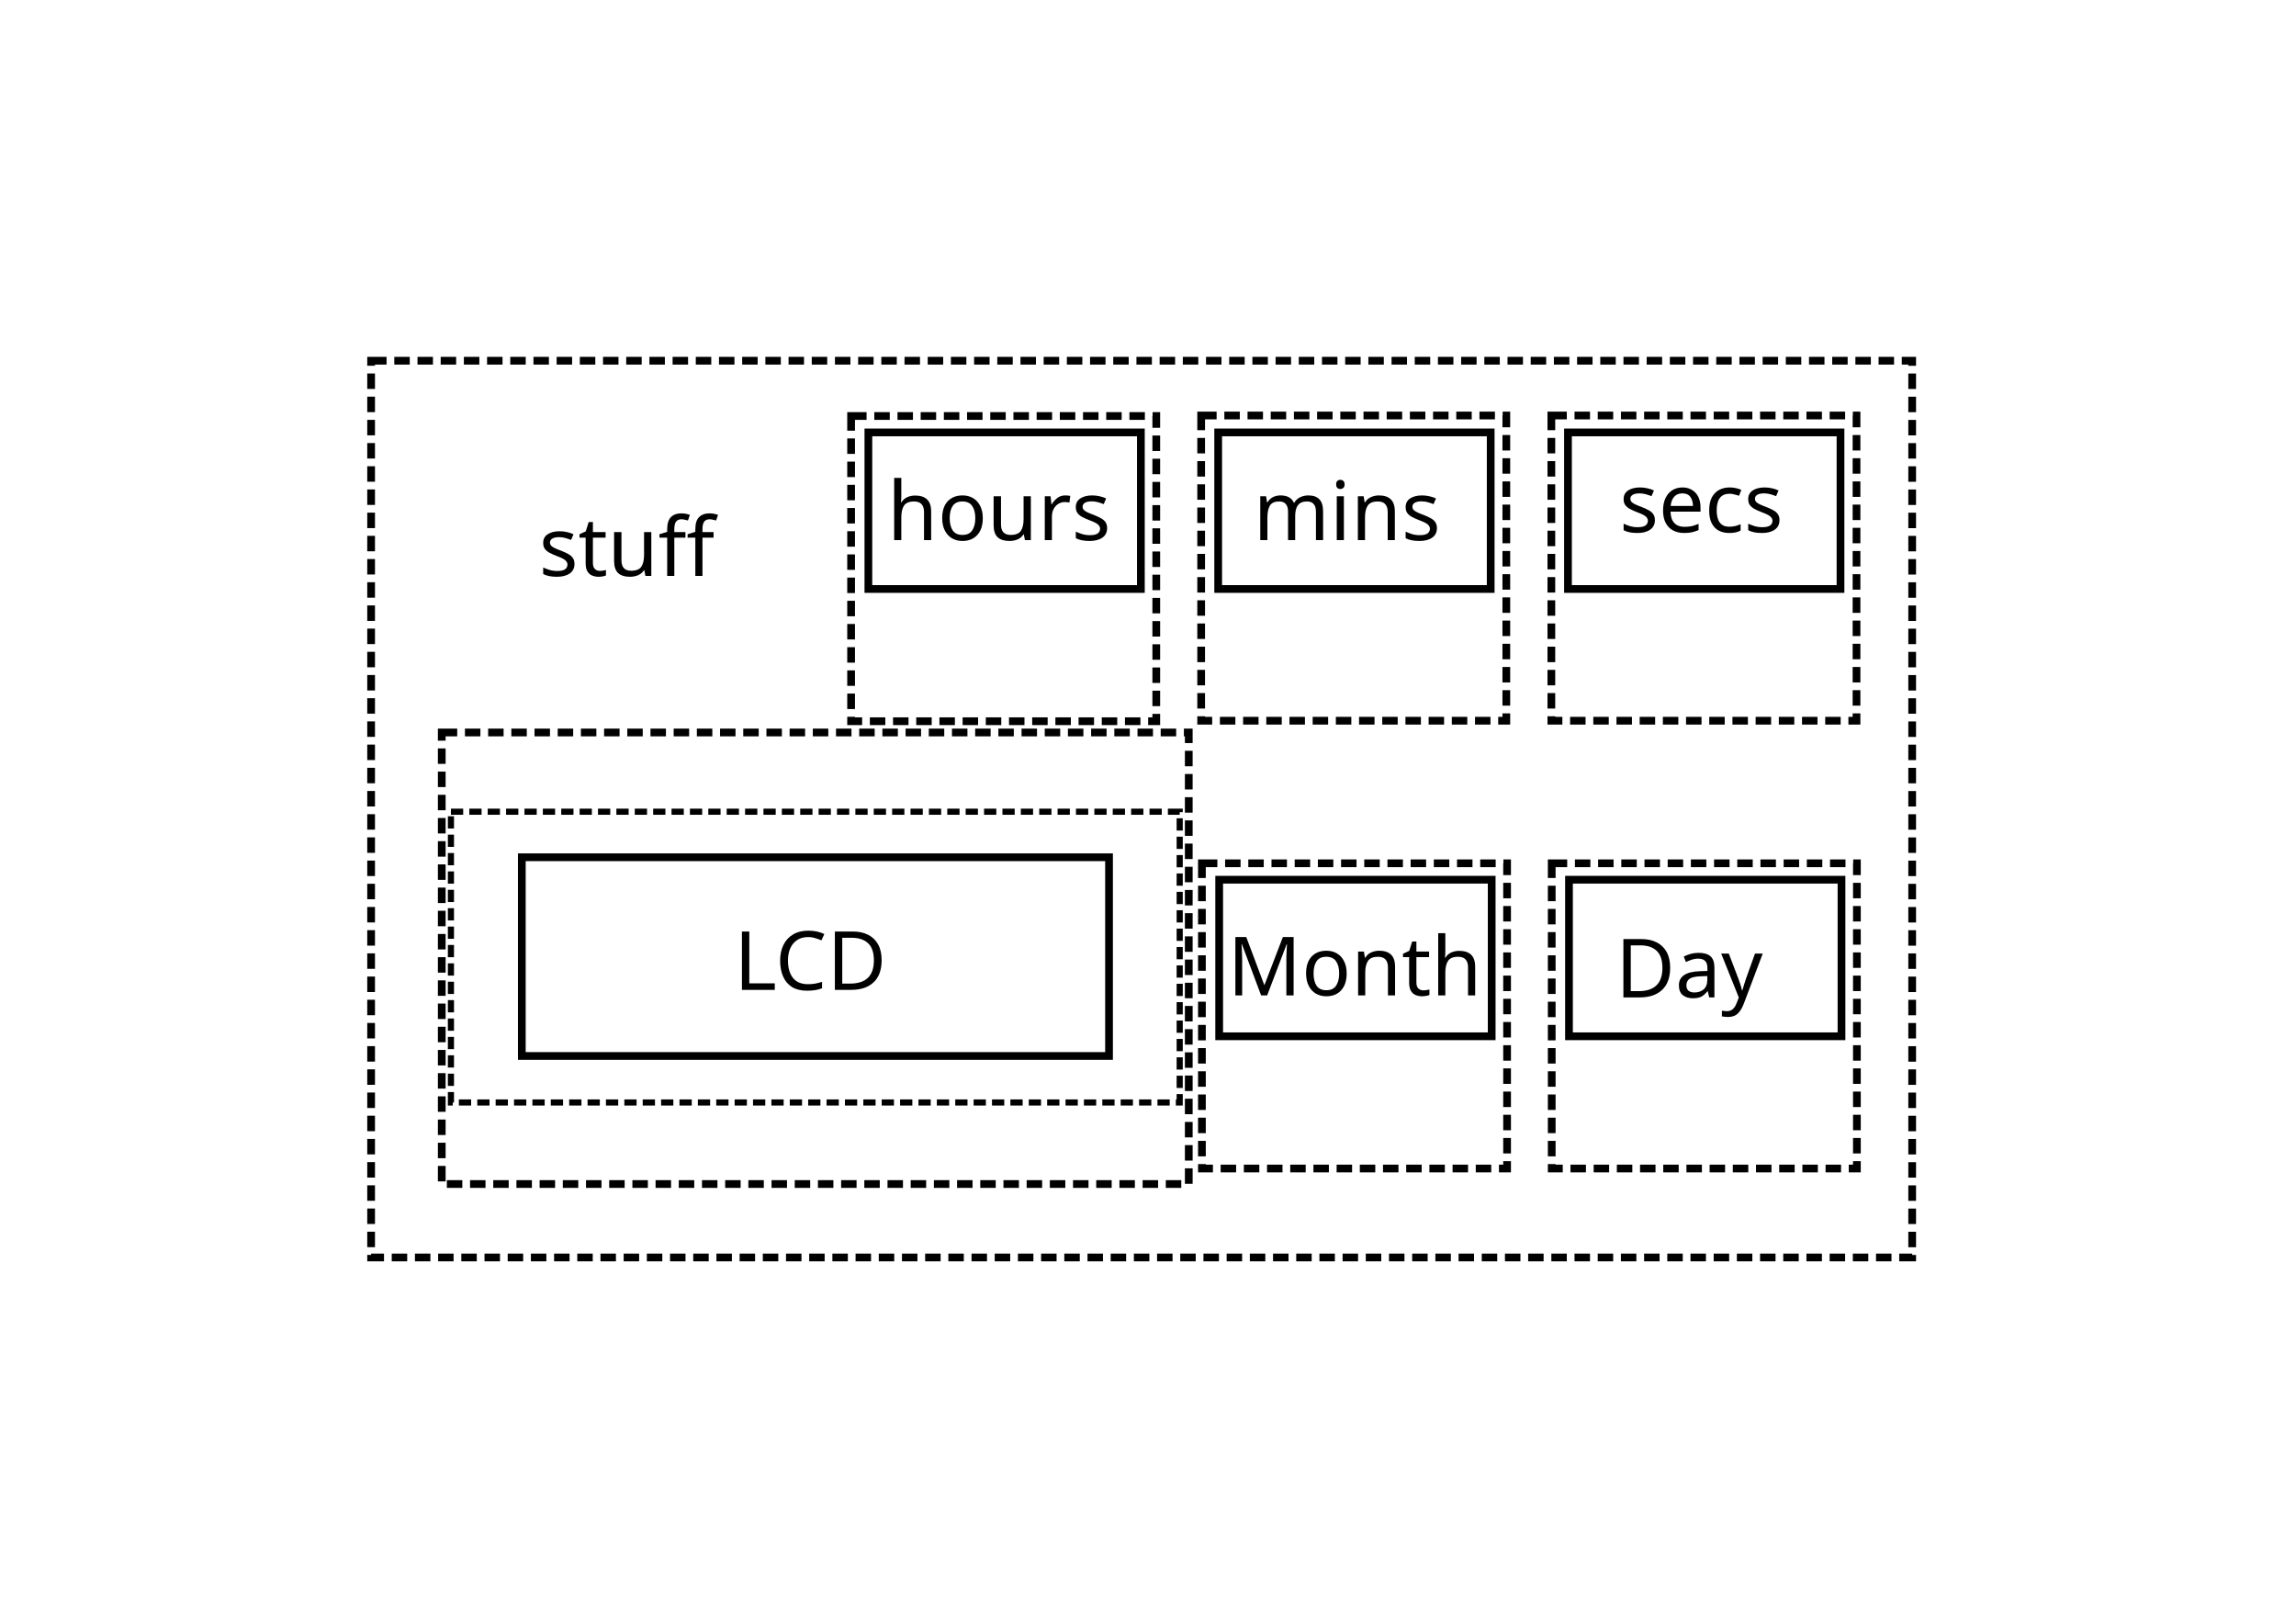
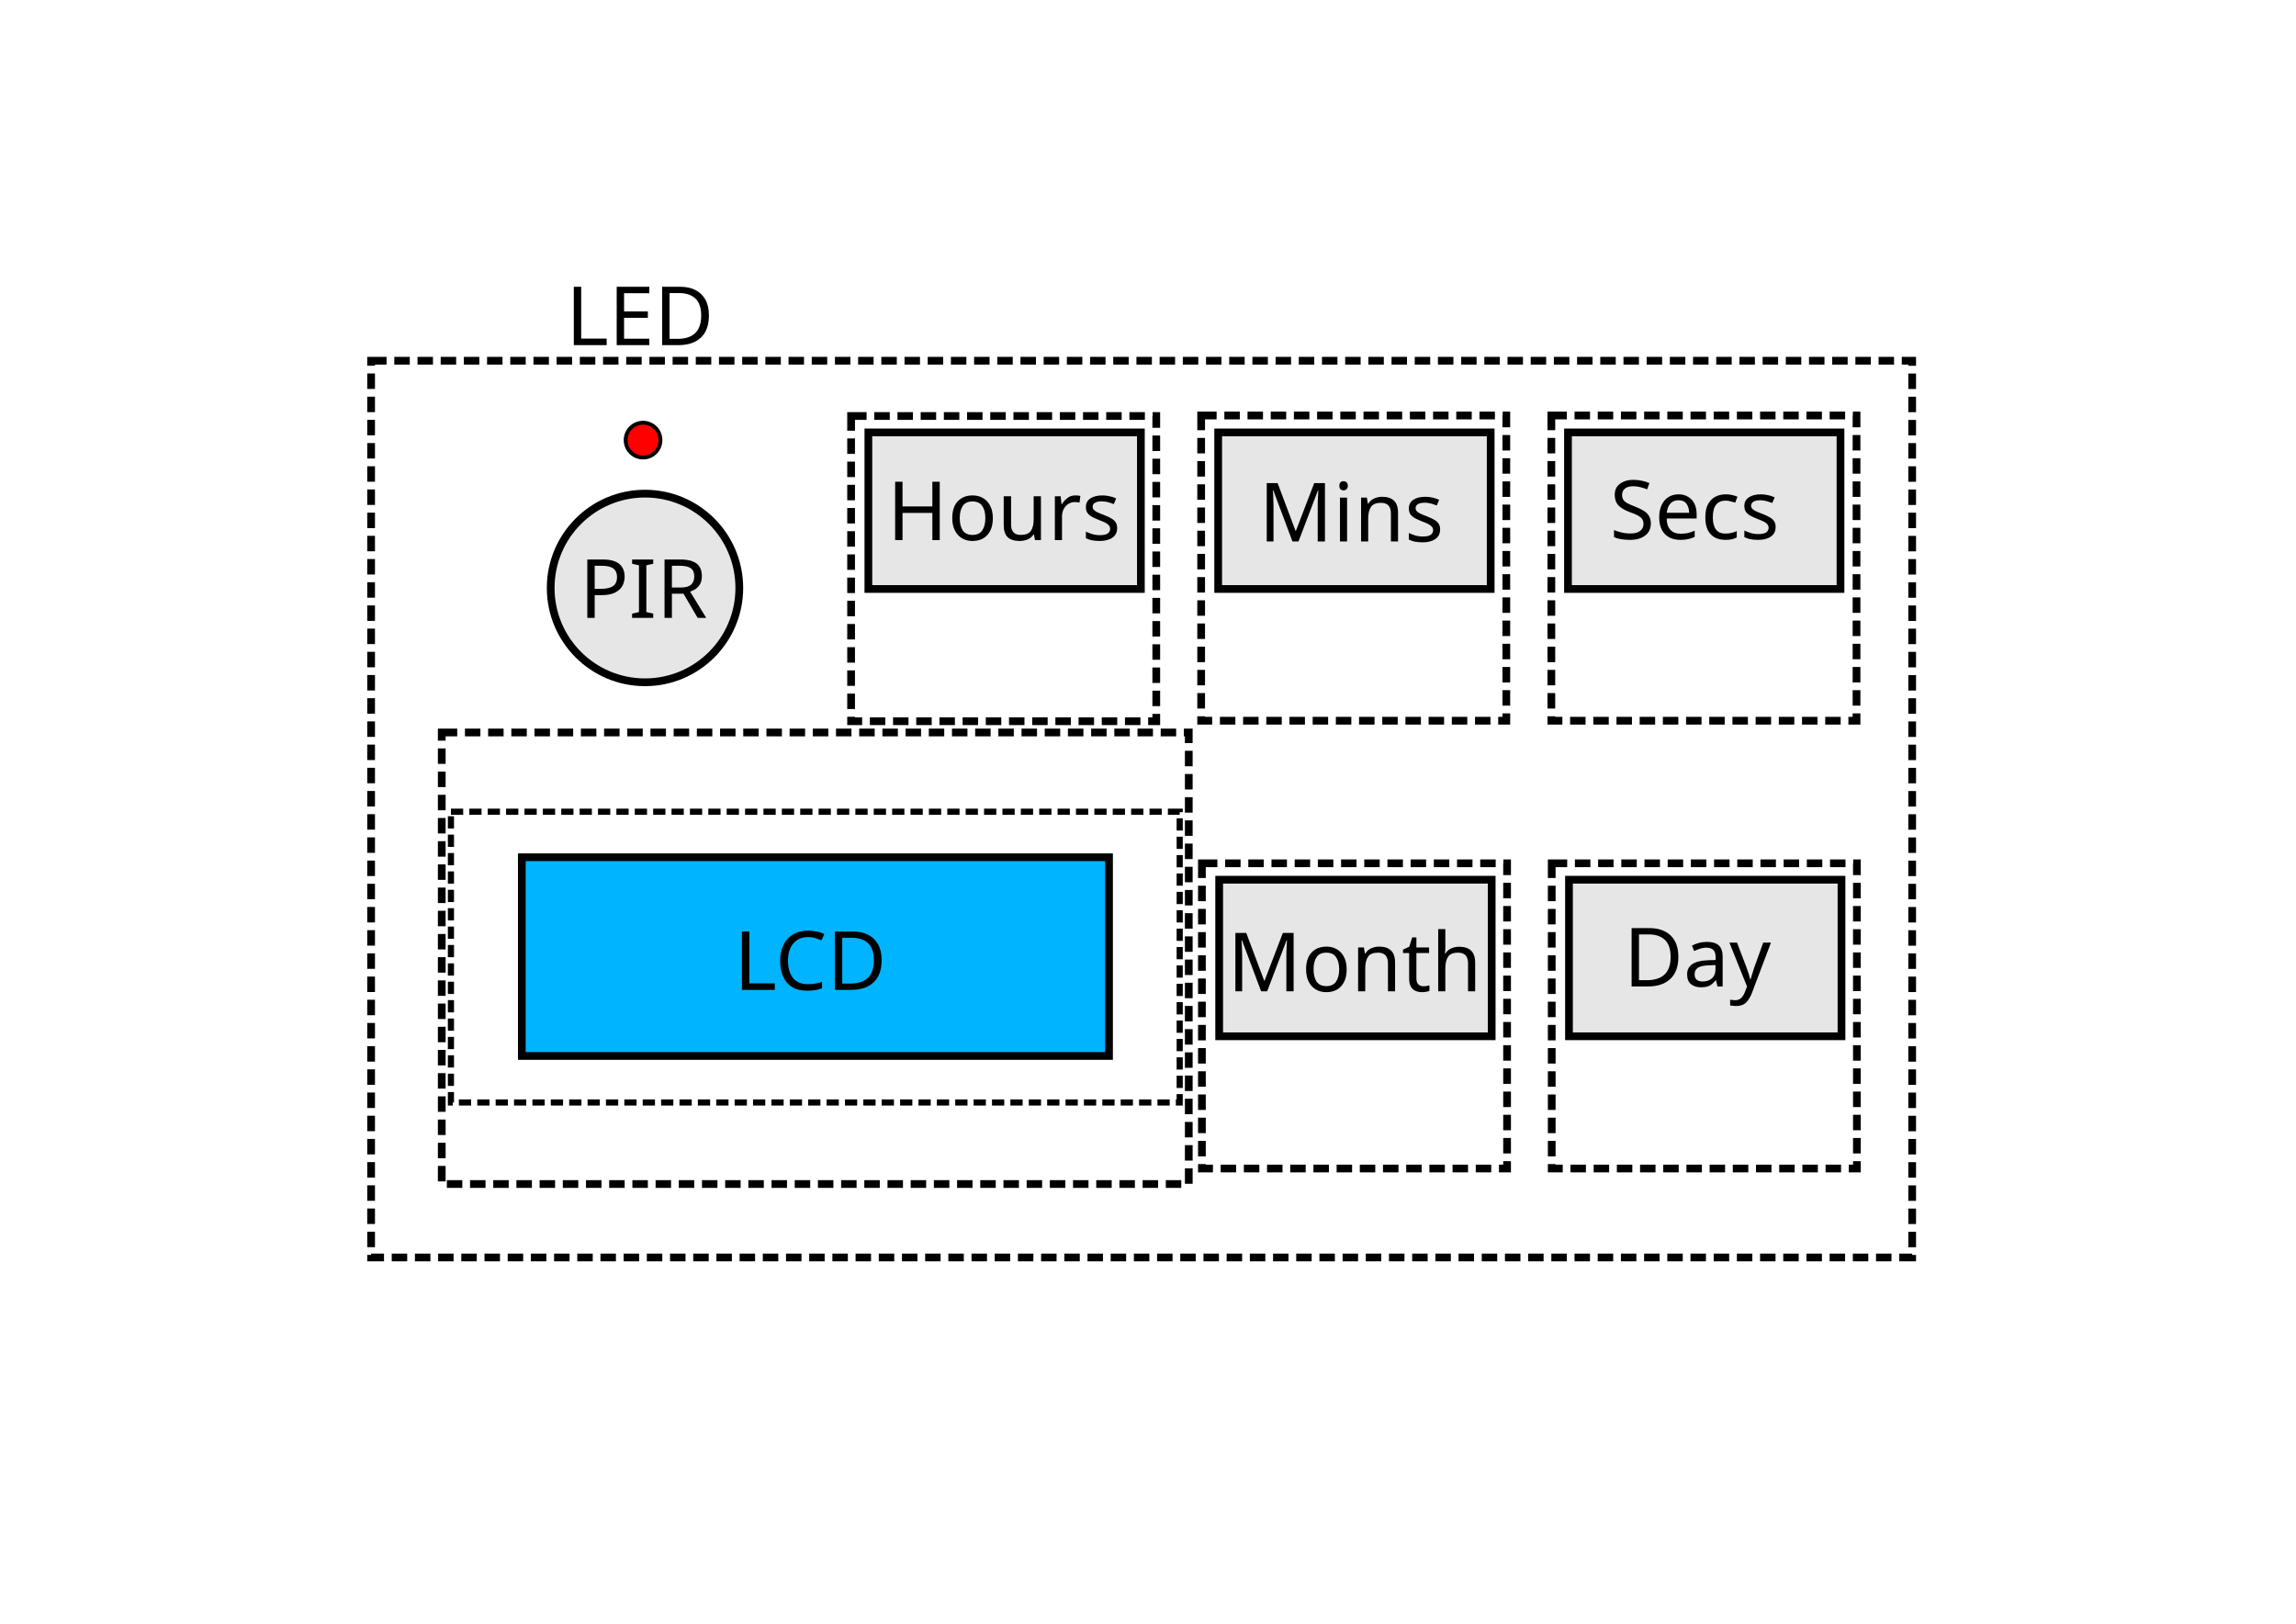
<svg xmlns="http://www.w3.org/2000/svg" width="297mm" height="210mm" viewBox="0 0 297 210" version="1.1" id="svg8">
  <defs id="defs2" />
  <g id="layer1" transform="translate(0,-87)">
-     <rect id="rect3680" width="35.25" height="20.25" x="112.329" y="142.926" style="fill:none;fill-opacity:1;stroke:#000000;stroke-width:1;stroke-miterlimit:4;stroke-dasharray:none;stroke-opacity:1" />
-     <rect style="fill:none;stroke:#000000;stroke-width:1;stroke-miterlimit:4;stroke-dasharray:none;stroke-opacity:1" y="142.926" x="157.579" height="20.25" width="35.25" id="rect3682" />
-     <rect id="rect3684" width="35.25" height="20.25" x="202.828" y="142.926" style="fill:none;stroke:#000000;stroke-width:1;stroke-miterlimit:4;stroke-dasharray:none;stroke-opacity:1" />
-     <rect style="fill:none;stroke:#000000;stroke-width:1;stroke-miterlimit:4;stroke-dasharray:none;stroke-opacity:1" y="200.777" x="157.708" height="20.25" width="35.25" id="rect3686" />
-     <rect id="rect3688" width="35.25" height="20.25" x="202.957" y="200.777" style="fill:none;stroke:#000000;stroke-width:1;stroke-miterlimit:4;stroke-dasharray:none;stroke-opacity:1" />
-     <rect id="rect3690" width="75.96" height="25.7" x="67.5" y="197.873" style="fill:none;stroke:#000000;stroke-width:1;stroke-miterlimit:4;stroke-dasharray:none;stroke-opacity:1" />
+     <rect id="rect3680" width="35.25" height="20.25" x="112.329" y="142.926" style="fill:#e6e6e6;fill-opacity:1;stroke:#000000;stroke-width:1;stroke-miterlimit:4;stroke-dasharray:none;stroke-opacity:1" />
+     <rect style="fill:#e6e6e6;stroke:#000000;stroke-width:1;stroke-miterlimit:4;stroke-dasharray:none;stroke-opacity:1;fill-opacity:1" y="142.926" x="157.579" height="20.25" width="35.25" id="rect3682" />
+     <rect id="rect3684" width="35.25" height="20.25" x="202.828" y="142.926" style="fill:#e6e6e6;stroke:#000000;stroke-width:1;stroke-miterlimit:4;stroke-dasharray:none;stroke-opacity:1;fill-opacity:1" />
+     <rect style="fill:#e6e6e6;stroke:#000000;stroke-width:1;stroke-miterlimit:4;stroke-dasharray:none;stroke-opacity:1;fill-opacity:1" y="200.777" x="157.708" height="20.25" width="35.25" id="rect3686" />
+     <rect id="rect3688" width="35.25" height="20.25" x="202.957" y="200.777" style="fill:#e6e6e6;stroke:#000000;stroke-width:1;stroke-miterlimit:4;stroke-dasharray:none;stroke-opacity:1;fill-opacity:1" />
+     <rect id="rect3690" width="75.96" height="25.7" x="67.5" y="197.873" style="fill:#00b4ff;stroke:#000000;stroke-width:1;stroke-miterlimit:4;stroke-dasharray:none;stroke-opacity:1;fill-opacity:1" />
    <rect style="fill:none;stroke:#000000;stroke-width:1;stroke-miterlimit:4;stroke-dasharray:2, 1;stroke-dashoffset:0;stroke-opacity:1" y="181.734" x="57.143" height="58.4" width="96.63" id="rect4502" />
    <rect id="rect4504" width="39.475" height="39.475" x="110.095" y="140.803" style="fill:none;stroke:#000000;stroke-width:1;stroke-miterlimit:4;stroke-dasharray:2, 1;stroke-dashoffset:0;stroke-opacity:1" />
    <rect style="fill:none;stroke:#000000;stroke-width:1;stroke-miterlimit:4;stroke-dasharray:2, 1;stroke-dashoffset:0;stroke-opacity:1" y="140.738" x="155.376" height="39.475" width="39.475" id="rect4506" />
    <rect id="rect4508" width="39.475" height="39.475" x="200.676" y="140.738" style="fill:none;stroke:#000000;stroke-width:1;stroke-miterlimit:4;stroke-dasharray:2, 1;stroke-dashoffset:0;stroke-opacity:1" />
    <rect style="fill:none;stroke:#000000;stroke-width:1;stroke-miterlimit:4;stroke-dasharray:2, 1;stroke-dashoffset:0;stroke-opacity:1" y="198.654" x="155.474" height="39.475" width="39.475" id="rect4512" />
    <rect id="rect4516" width="39.475" height="39.475" x="200.724" y="198.654" style="fill:none;stroke:#000000;stroke-width:1;stroke-miterlimit:4;stroke-dasharray:2, 1;stroke-dashoffset:0;stroke-opacity:1" />
    <rect id="rect4518" width="94.269" height="37.607" x="58.331" y="191.982" style="fill:none;stroke:#000000;stroke-width:0.793;stroke-miterlimit:4;stroke-dasharray:1.585, 0.793;stroke-dashoffset:0;stroke-opacity:1" />
    <text xml:space="preserve" style="font-style:normal;font-weight:normal;font-size:10.583px;line-height:125%;font-family:sans-serif;letter-spacing:0px;word-spacing:0px;fill:#000000;fill-opacity:1;stroke:none;stroke-width:0.265px;stroke-linecap:butt;stroke-linejoin:miter;stroke-opacity:1" x="73.612" y="32.408" id="text4522">
      <tspan id="tspan4520" x="73.612" y="41.772" style="stroke-width:0.265px" />
    </text>
    <text xml:space="preserve" style="font-style:normal;font-weight:normal;font-size:10.583px;line-height:125%;font-family:sans-serif;letter-spacing:0px;word-spacing:0px;fill:#000000;fill-opacity:1;stroke:none;stroke-width:0.265px;stroke-linecap:butt;stroke-linejoin:miter;stroke-opacity:1" x="114.76" y="156.856" id="text4526">
-       <tspan id="tspan4524" x="114.76" y="156.856" style="stroke-width:0.265px">hours</tspan>
+       <tspan id="tspan4524" x="114.76" y="156.856" style="stroke-width:0.265px">Hours</tspan>
    </text>
-     <text xml:space="preserve" style="font-style:normal;font-weight:normal;font-size:10.583px;line-height:125%;font-family:sans-serif;letter-spacing:0px;word-spacing:0px;fill:#000000;fill-opacity:1;stroke:none;stroke-width:0.265px;stroke-linecap:butt;stroke-linejoin:miter;stroke-opacity:1" x="162.119" y="156.856" id="text4530">
-       <tspan id="tspan4528" x="162.119" y="156.856" style="stroke-width:0.265px">mins</tspan>
+     <text xml:space="preserve" style="font-style:normal;font-weight:normal;font-size:10.583px;line-height:125%;font-family:sans-serif;letter-spacing:0px;word-spacing:0px;fill:#000000;fill-opacity:1;stroke:none;stroke-width:0.265px;stroke-linecap:butt;stroke-linejoin:miter;stroke-opacity:1" x="162.828" y="157.034" id="text4530">
+       <tspan id="tspan4528" x="162.828" y="157.034" style="stroke-width:0.265px">Mins</tspan>
    </text>
-     <text xml:space="preserve" style="font-style:normal;font-weight:normal;font-size:10.583px;line-height:125%;font-family:sans-serif;letter-spacing:0px;word-spacing:0px;fill:#000000;fill-opacity:1;stroke:none;stroke-width:0.265px;stroke-linecap:butt;stroke-linejoin:miter;stroke-opacity:1" x="209.478" y="155.827" id="text4534">
-       <tspan id="tspan4532" x="209.478" y="155.827" style="stroke-width:0.265px">secs</tspan>
+     <text xml:space="preserve" style="font-style:normal;font-weight:normal;font-size:10.583px;line-height:125%;font-family:sans-serif;letter-spacing:0px;word-spacing:0px;fill:#000000;fill-opacity:1;stroke:none;stroke-width:0.265px;stroke-linecap:butt;stroke-linejoin:miter;stroke-opacity:1" x="208.236" y="156.714" id="text4534">
+       <tspan id="tspan4532" x="208.236" y="156.714" style="stroke-width:0.265px">Secs</tspan>
    </text>
    <text xml:space="preserve" style="font-style:normal;font-weight:normal;font-size:10.583px;line-height:125%;font-family:sans-serif;letter-spacing:0px;word-spacing:0px;fill:#000000;fill-opacity:1;stroke:none;stroke-width:0.265px;stroke-linecap:butt;stroke-linejoin:miter;stroke-opacity:1" x="94.941" y="215.025" id="text4538">
      <tspan id="tspan4536" x="94.941" y="215.025" style="stroke-width:0.265px">LCD</tspan>
    </text>
-     <text xml:space="preserve" style="font-style:normal;font-weight:normal;font-size:10.583px;line-height:125%;font-family:sans-serif;letter-spacing:0px;word-spacing:0px;fill:#000000;fill-opacity:1;stroke:none;stroke-width:0.265px;stroke-linecap:butt;stroke-linejoin:miter;stroke-opacity:1" x="158.773" y="215.744" id="text4542">
-       <tspan id="tspan4540" x="158.773" y="215.744" style="stroke-width:0.265px">Month</tspan>
+     <text xml:space="preserve" style="font-style:normal;font-weight:normal;font-size:10.583px;line-height:125%;font-family:sans-serif;letter-spacing:0px;word-spacing:0px;fill:#000000;fill-opacity:1;stroke:none;stroke-width:0.265px;stroke-linecap:butt;stroke-linejoin:miter;stroke-opacity:1" x="158.773" y="215.211" id="text4542">
+       <tspan id="tspan4540" x="158.773" y="215.211" style="stroke-width:0.265px">Month</tspan>
    </text>
-     <text xml:space="preserve" style="font-style:normal;font-weight:normal;font-size:10.583px;line-height:125%;font-family:sans-serif;letter-spacing:0px;word-spacing:0px;fill:#000000;fill-opacity:1;stroke:none;stroke-width:0.265px;stroke-linecap:butt;stroke-linejoin:miter;stroke-opacity:1" x="208.963" y="216.001" id="text4546">
-       <tspan id="tspan4544" x="208.963" y="216.001" style="stroke-width:0.265px">Day</tspan>
-     </text>
-     <text xml:space="preserve" style="font-style:normal;font-weight:normal;font-size:10.583px;line-height:125%;font-family:sans-serif;letter-spacing:0px;word-spacing:0px;fill:#000000;fill-opacity:1;stroke:none;stroke-width:0.265px;stroke-linecap:butt;stroke-linejoin:miter;stroke-opacity:1" x="69.718" y="161.489" id="text4550">
-       <tspan id="tspan4548" x="69.718" y="161.489" style="stroke-width:0.265px">stuff</tspan>
+     <text xml:space="preserve" style="font-style:normal;font-weight:normal;font-size:10.583px;line-height:125%;font-family:sans-serif;letter-spacing:0px;word-spacing:0px;fill:#000000;fill-opacity:1;stroke:none;stroke-width:0.265px;stroke-linecap:butt;stroke-linejoin:miter;stroke-opacity:1" x="210.027" y="214.582" id="text4546">
+       <tspan id="tspan4544" x="210.027" y="214.582" style="stroke-width:0.265px">Day</tspan>
    </text>
    <rect id="rect4552" width="199.345" height="115.979" x="48.005" y="133.654" style="fill:none;stroke:#000000;stroke-width:1;stroke-miterlimit:4;stroke-dasharray:2, 1;stroke-dashoffset:0;stroke-opacity:1" />
+     <text xml:space="preserve" style="font-style:normal;font-weight:normal;font-size:10.583px;line-height:125%;font-family:sans-serif;letter-spacing:0px;word-spacing:0px;fill:#000000;fill-opacity:1;stroke:none;stroke-width:0.265px;stroke-linecap:butt;stroke-linejoin:miter;stroke-opacity:1" x="73.195" y="131.639" id="text4550-8">
+       <tspan id="tspan4548-2" x="73.195" y="131.639" style="stroke-width:0.265px">LED</tspan>
+     </text>
+     <ellipse style="opacity:1;fill:#e6e6e6;fill-opacity:1;stroke:#000000;stroke-width:1.001;stroke-linejoin:round;stroke-miterlimit:4;stroke-dasharray:none;stroke-dashoffset:0;stroke-opacity:1" id="path4542" cx="83.434" cy="163.043" rx="12.199" ry="12.199" />
+     <ellipse style="opacity:1;fill:#ff0000;fill-opacity:1;stroke:#000000;stroke-width:0.497;stroke-linejoin:round;stroke-miterlimit:4;stroke-dasharray:none;stroke-dashoffset:0;stroke-opacity:1" id="path4542-5" cx="83.182" cy="143.922" rx="2.251" ry="2.251" />
+     <text xml:space="preserve" style="font-style:normal;font-weight:normal;font-size:10.583px;line-height:125%;font-family:sans-serif;letter-spacing:0px;word-spacing:0px;fill:#000000;fill-opacity:1;stroke:none;stroke-width:0.265px;stroke-linecap:butt;stroke-linejoin:miter;stroke-opacity:1" x="74.94" y="166.913" id="text4550-7">
+       <tspan id="tspan4548-5" x="74.94" y="166.913" style="stroke-width:0.265px">PIR</tspan>
+     </text>
  </g>
</svg>
